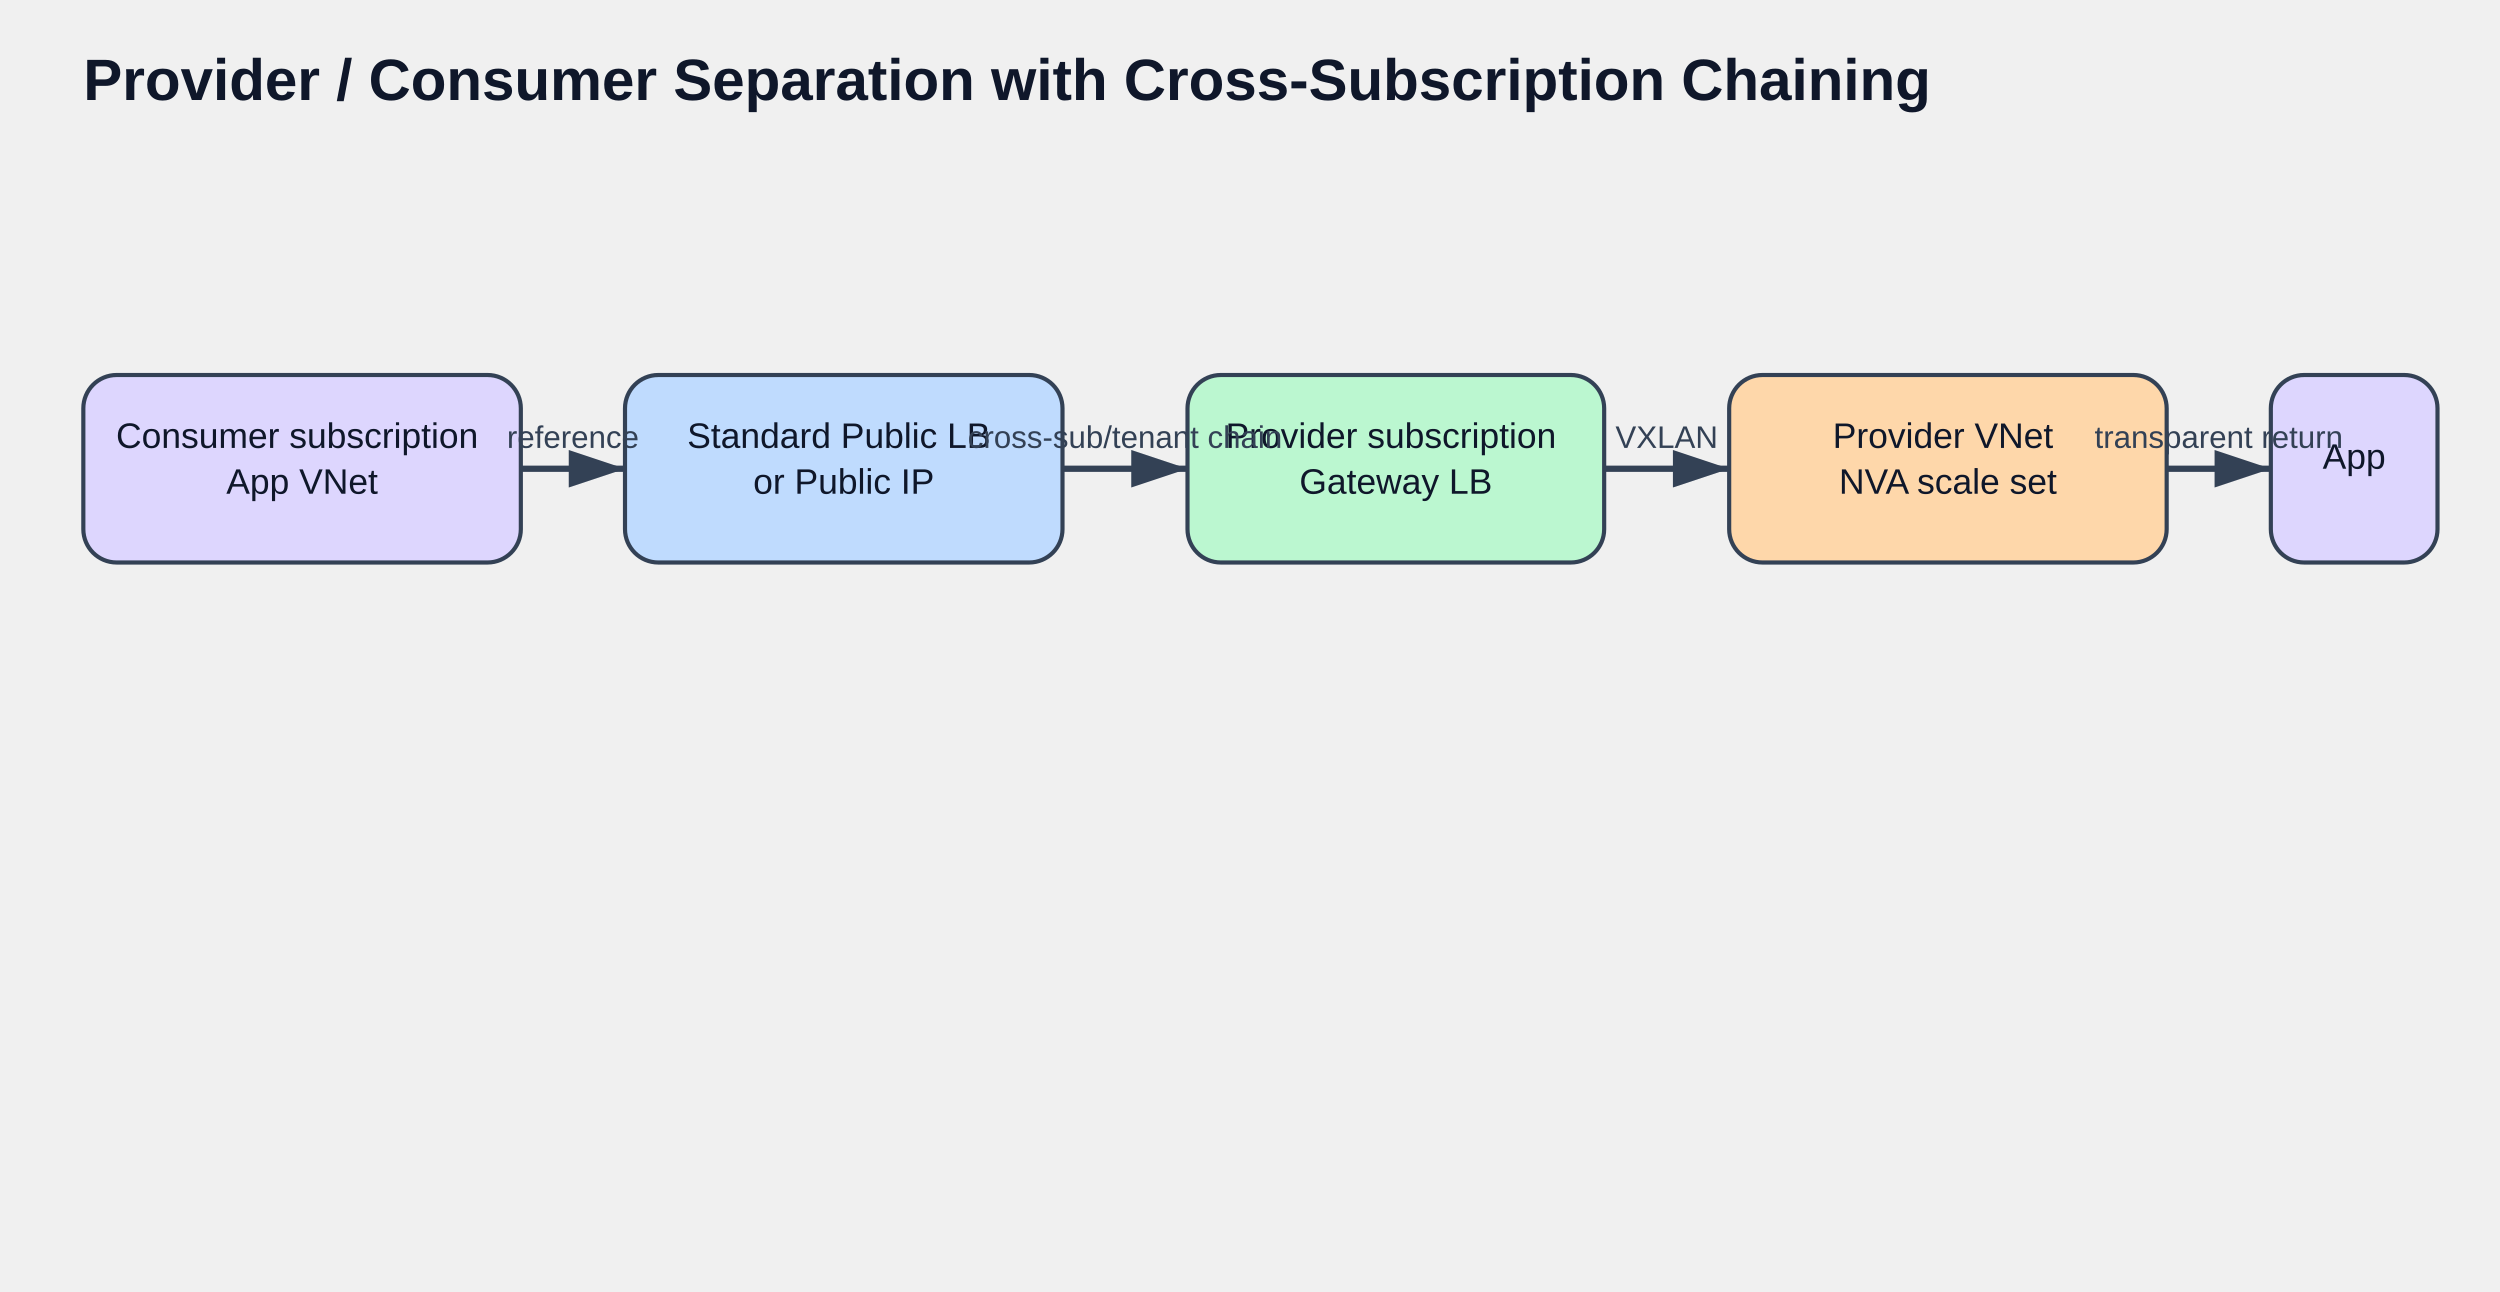
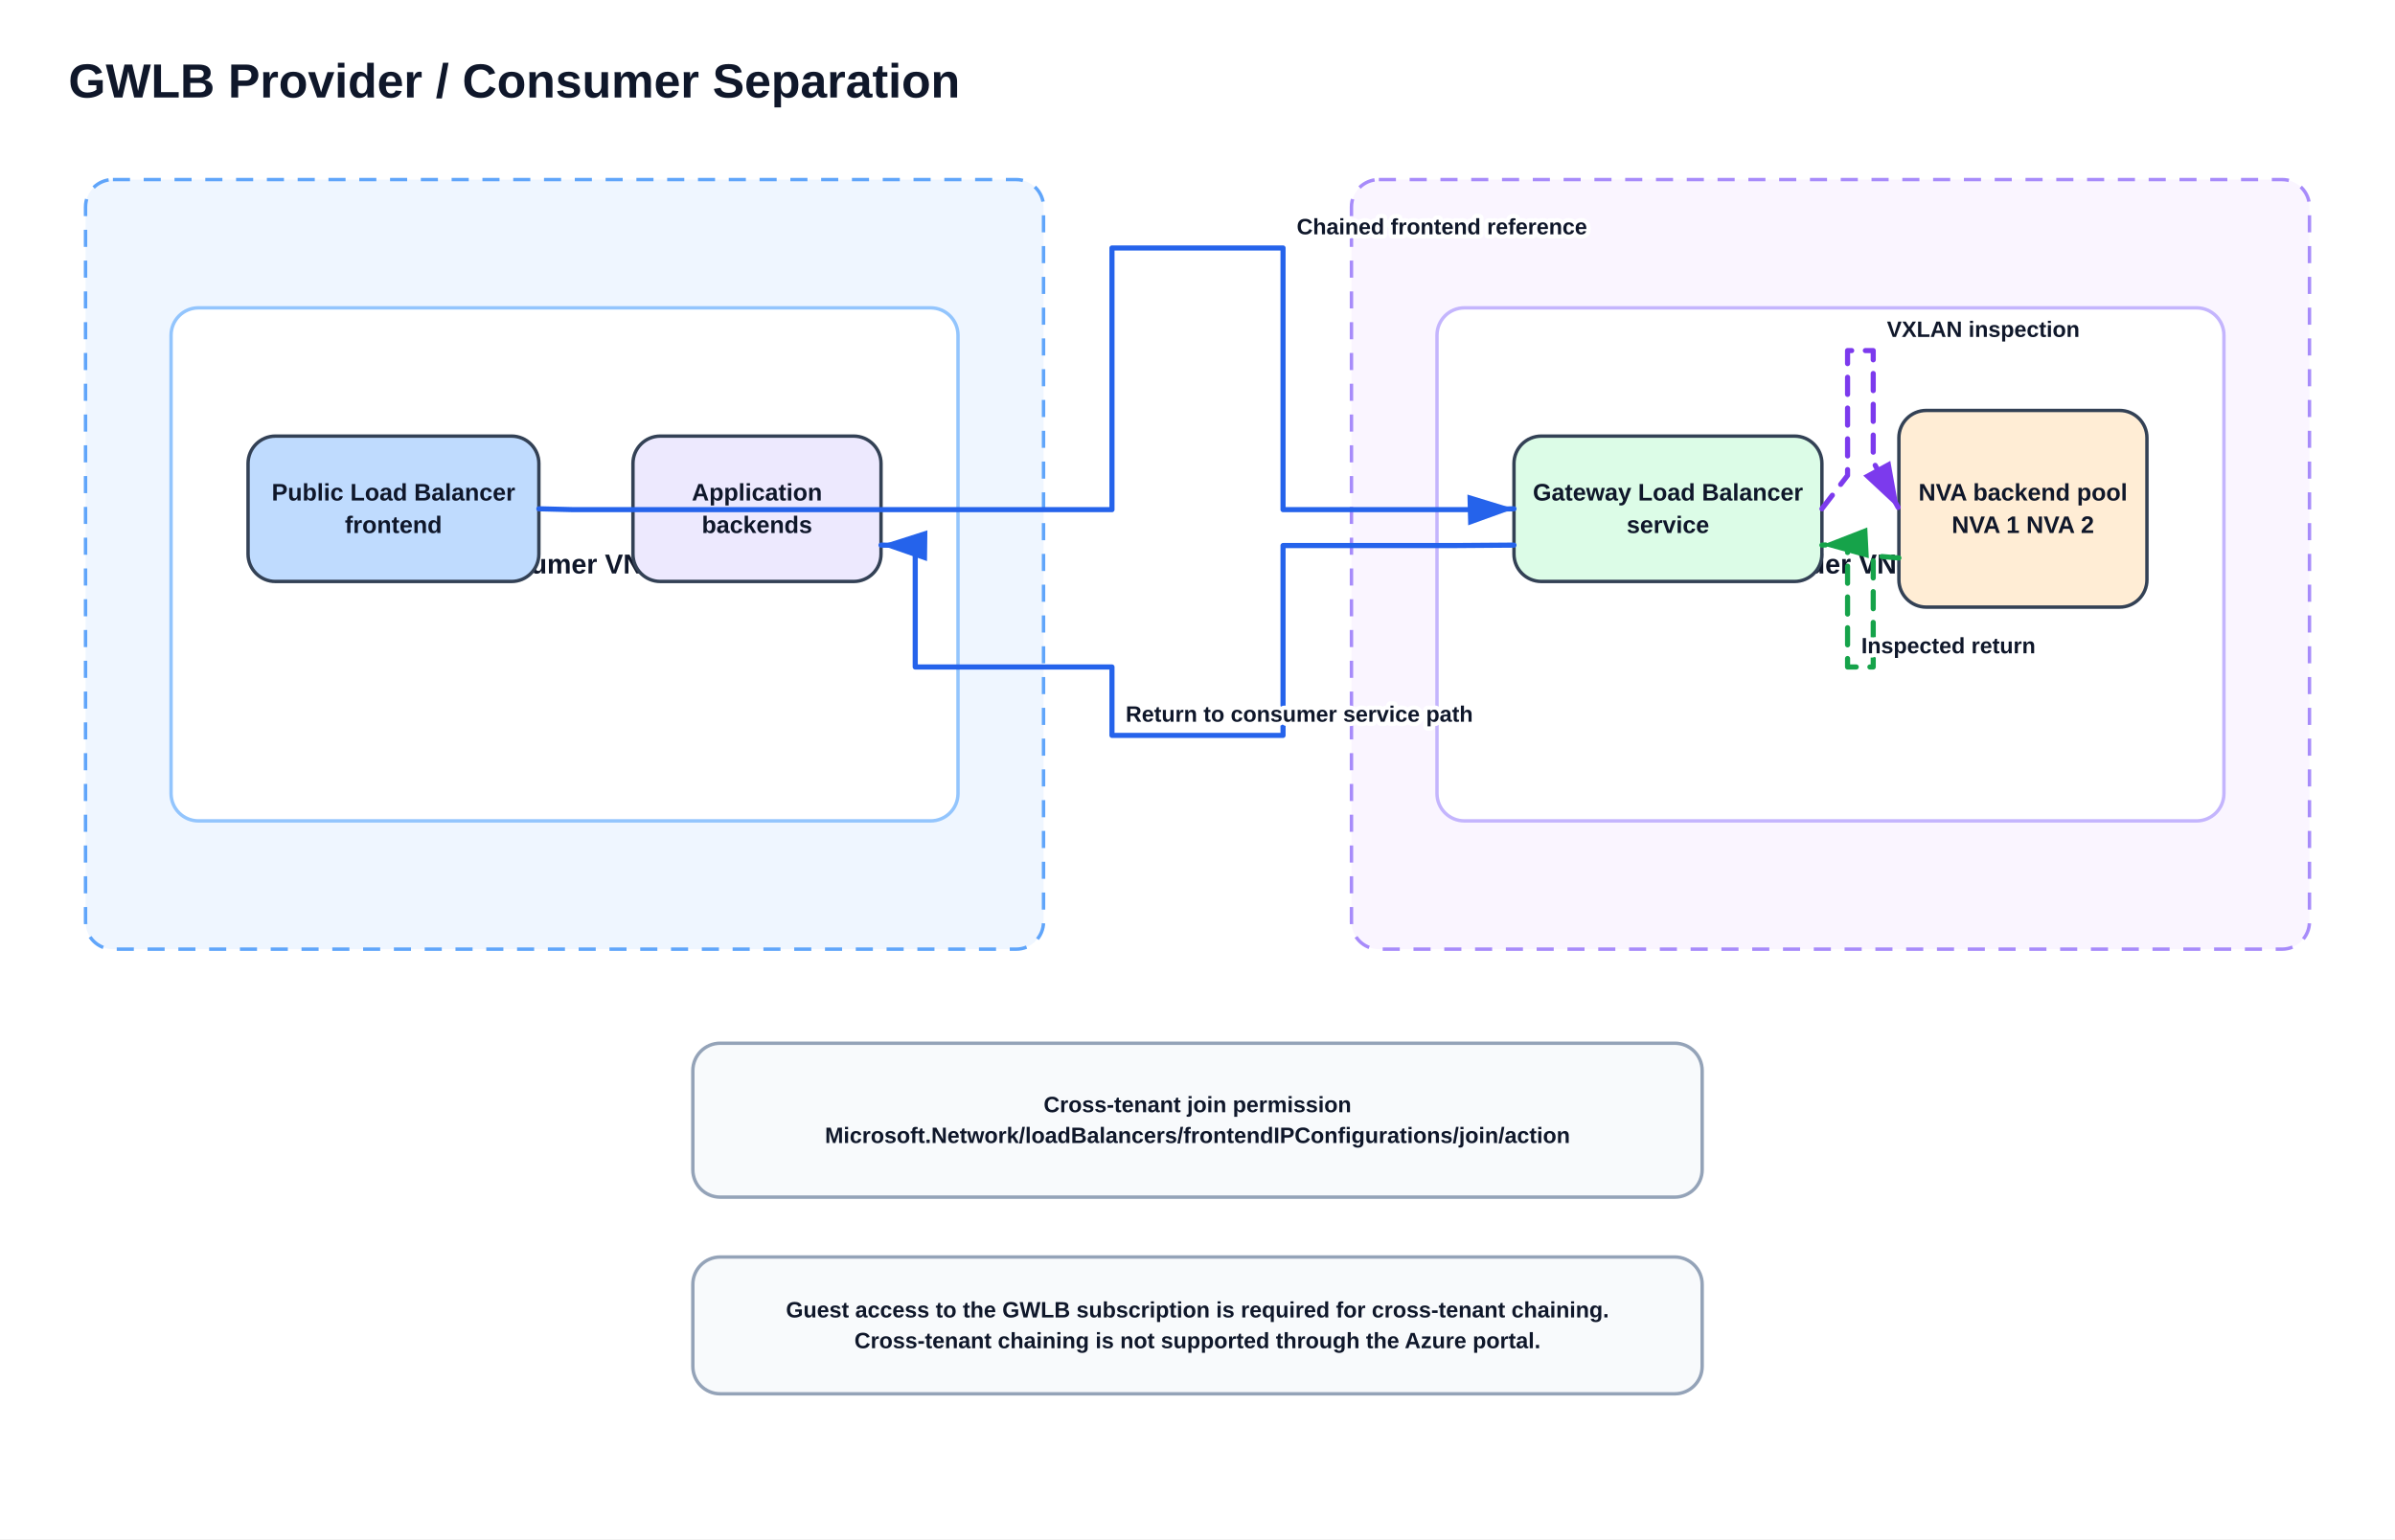
- <svg xmlns="http://www.w3.org/2000/svg" width="1200" height="620" viewBox="0 0 1200 620">
+ <svg xmlns="http://www.w3.org/2000/svg" width="1400" height="900" viewBox="0 0 1400 900">
  <defs>
-     <marker id="arrow" markerWidth="10" markerHeight="10" refX="9" refY="3" orient="auto">
-       <path d="M0,0 L0,6 L9,3 z" fill="#334155" />
+     <marker id="arrowBlue" markerWidth="10" markerHeight="10" refX="9" refY="3" orient="auto">
+       <path d="M0 0 L0 6 L9 3 z" fill="#2563eb" />
    </marker>
+     <marker id="arrowPurple" markerWidth="10" markerHeight="10" refX="9" refY="3" orient="auto">
+       <path d="M0 0 L0 6 L9 3 z" fill="#7c3aed" />
+     </marker>
+     <marker id="arrowGreen" markerWidth="10" markerHeight="10" refX="9" refY="3" orient="auto">
+       <path d="M0 0 L0 6 L9 3 z" fill="#16a34a" />
+     </marker>
+     <style>text{font-family:Arial,Helvetica,sans-serif;fill:#0f172a}.edgeLabel{font-size:13px;font-weight:700;paint-order:stroke;stroke:#fff;stroke-width:5px;stroke-linejoin:round}</style>
  </defs>
-   <text x="40" y="48" font-family="Arial" font-size="28" font-weight="700" fill="#0f172a">Provider / Consumer Separation with Cross-Subscription Chaining</text>
-   <rect x="40" y="180" width="210" height="90" rx="16" fill="#ddd6fe" stroke="#334155" stroke-width="2" />
-   <text x="145.0" y="225.0" text-anchor="middle" font-family="Arial" font-size="17" fill="#0f172a">
-     <tspan x="145.0" dy="-10">Consumer subscription</tspan>
-     <tspan x="145.0" dy="22">App VNet</tspan>
-   </text>
-   <rect x="300" y="180" width="210" height="90" rx="16" fill="#bfdbfe" stroke="#334155" stroke-width="2" />
-   <text x="405.0" y="225.0" text-anchor="middle" font-family="Arial" font-size="17" fill="#0f172a">
-     <tspan x="405.0" dy="-10">Standard Public LB</tspan>
-     <tspan x="405.0" dy="22">or Public IP</tspan>
-   </text>
-   <rect x="570" y="180" width="200" height="90" rx="16" fill="#bbf7d0" stroke="#334155" stroke-width="2" />
-   <text x="670.0" y="225.0" text-anchor="middle" font-family="Arial" font-size="17" fill="#0f172a">
-     <tspan x="670.0" dy="-10">Provider subscription</tspan>
-     <tspan x="670.0" dy="22">Gateway LB</tspan>
-   </text>
-   <rect x="830" y="180" width="210" height="90" rx="16" fill="#fed7aa" stroke="#334155" stroke-width="2" />
-   <text x="935.0" y="225.0" text-anchor="middle" font-family="Arial" font-size="17" fill="#0f172a">
-     <tspan x="935.0" dy="-10">Provider VNet</tspan>
-     <tspan x="935.0" dy="22">NVA scale set</tspan>
-   </text>
-   <rect x="1090" y="180" width="80" height="90" rx="16" fill="#ddd6fe" stroke="#334155" stroke-width="2" />
-   <text x="1130.0" y="225.0" text-anchor="middle" font-family="Arial" font-size="17" fill="#0f172a">App</text>
-   <line x1="250" y1="225" x2="300" y2="225" stroke="#334155" stroke-width="3" marker-end="url(#arrow)" />
-   <text x="275.0" y="215.0" text-anchor="middle" font-family="Arial" font-size="15" fill="#334155">reference</text>
-   <line x1="510" y1="225" x2="570" y2="225" stroke="#334155" stroke-width="3" marker-end="url(#arrow)" />
-   <text x="540.0" y="215.0" text-anchor="middle" font-family="Arial" font-size="15" fill="#334155">cross-sub/tenant chain</text>
-   <line x1="770" y1="225" x2="830" y2="225" stroke="#334155" stroke-width="3" marker-end="url(#arrow)" />
-   <text x="800.0" y="215.0" text-anchor="middle" font-family="Arial" font-size="15" fill="#334155">VXLAN</text>
-   <line x1="1040" y1="225" x2="1090" y2="225" stroke="#334155" stroke-width="3" marker-end="url(#arrow)" />
-   <text x="1065.0" y="215.0" text-anchor="middle" font-family="Arial" font-size="15" fill="#334155">transparent return</text>
+   <rect width="1400" height="900" fill="white" />
+   <text x="40.0" y="57.0" style="font-size:28px;font-weight:700">GWLB Provider / Consumer Separation</text>
+   <rect x="50" y="105" width="560" height="450" rx="16" fill="#eff6ff" stroke="#60a5fa" stroke-width="2" stroke-dasharray="10 8" />
+   <text x="330" y="335.667" text-anchor="middle" style="font-size:17px;font-weight:700">Consumer subscription / tenant</text>
+   <rect x="100" y="180" width="460" height="300" rx="16" fill="#ffffff" stroke="#93c5fd" stroke-width="2" />
+   <text x="330" y="335.333" text-anchor="middle" style="font-size:16px;font-weight:700">Consumer VNet</text>
+   <rect x="145" y="255" width="170" height="85" rx="16" fill="#bfdbfe" stroke="#334155" stroke-width="2" />
+   <text x="230" y="292.667" text-anchor="middle" style="font-size:14px;font-weight:600">Public Load Balancer</text>
+   <text x="230" y="311.667" text-anchor="middle" style="font-size:14px;font-weight:600">frontend</text>
+   <rect x="370" y="255" width="145" height="85" rx="16" fill="#ede9fe" stroke="#334155" stroke-width="2" />
+   <text x="442.5" y="292.667" text-anchor="middle" style="font-size:14px;font-weight:600">Application</text>
+   <text x="442.5" y="311.667" text-anchor="middle" style="font-size:14px;font-weight:600">backends</text>
+   <rect x="790" y="105" width="560" height="450" rx="16" fill="#faf5ff" stroke="#a78bfa" stroke-width="2" stroke-dasharray="10 8" />
+   <text x="1070" y="335.667" text-anchor="middle" style="font-size:17px;font-weight:700">Provider subscription / tenant</text>
+   <rect x="840" y="180" width="460" height="300" rx="16" fill="#ffffff" stroke="#c4b5fd" stroke-width="2" />
+   <text x="1070" y="335.333" text-anchor="middle" style="font-size:16px;font-weight:700">Provider VNet</text>
+   <rect x="885" y="255" width="180" height="85" rx="16" fill="#dcfce7" stroke="#334155" stroke-width="2" />
+   <text x="975" y="292.667" text-anchor="middle" style="font-size:14px;font-weight:600">Gateway Load Balancer</text>
+   <text x="975" y="311.667" text-anchor="middle" style="font-size:14px;font-weight:600">service</text>
+   <rect x="1110" y="240" width="145" height="115" rx="16" fill="#ffedd5" stroke="#334155" stroke-width="2" />
+   <text x="1182.5" y="292.667" text-anchor="middle" style="font-size:14px;font-weight:600">NVA backend pool</text>
+   <text x="1182.5" y="311.667" text-anchor="middle" style="font-size:14px;font-weight:600">NVA 1    NVA 2</text>
+   <rect x="405" y="610" width="590" height="90" rx="16" fill="#f8fafc" stroke="#94a3b8" stroke-width="2" />
+   <text x="700" y="650.333" text-anchor="middle" style="font-size:13px;font-weight:600">Cross-tenant join permission</text>
+   <text x="700" y="668.333" text-anchor="middle" style="font-size:13px;font-weight:600">Microsoft.Network/loadBalancers/frontendIPConfigurations/join/action</text>
+   <rect x="405" y="735" width="590" height="80" rx="16" fill="#f8fafc" stroke="#94a3b8" stroke-width="2" />
+   <text x="700" y="770.333" text-anchor="middle" style="font-size:13px;font-weight:600">Guest access to the GWLB subscription is required for cross-tenant chaining.</text>
+   <text x="700" y="788.333" text-anchor="middle" style="font-size:13px;font-weight:600">Cross-tenant chaining is not supported through the Azure portal.</text>
+   <path d="M 315,297.5 L 335,298 L 650,298 L 650,145 L 750,145 L 750,298 L 865,298 L 885,297.5" fill="none" stroke="#2563eb" stroke-width="3" stroke-linejoin="round" stroke-linecap="round" marker-end="url(#arrowBlue)" />
+   <text x="758" y="137" class="edgeLabel" fill="#2563eb">Chained frontend reference</text>
+   <path d="M 1065,297.5 L 1080,278 L 1080,205 L 1095,205 L 1095,270 L 1110,297.5" fill="none" stroke="#7c3aed" stroke-width="3" stroke-linejoin="round" stroke-linecap="round" stroke-dasharray="10 8" marker-end="url(#arrowPurple)" />
+   <text x="1103" y="197" class="edgeLabel" fill="#7c3aed">VXLAN inspection</text>
+   <path d="M 1110,326.25 L 1095,325 L 1095,390 L 1080,390 L 1080,318 L 1065,318.75" fill="none" stroke="#16a34a" stroke-width="3" stroke-linejoin="round" stroke-linecap="round" stroke-dasharray="10 8" marker-end="url(#arrowGreen)" />
+   <text x="1088" y="382" class="edgeLabel" fill="#16a34a">Inspected return</text>
+   <path d="M 885,318.75 L 850,319 L 750,319 L 750,430 L 650,430 L 650,390 L 535,390 L 535,319 L 515,318.75" fill="none" stroke="#2563eb" stroke-width="3" stroke-linejoin="round" stroke-linecap="round" marker-end="url(#arrowBlue)" />
+   <text x="658" y="422" class="edgeLabel" fill="#2563eb">Return to consumer service path</text>
</svg>
